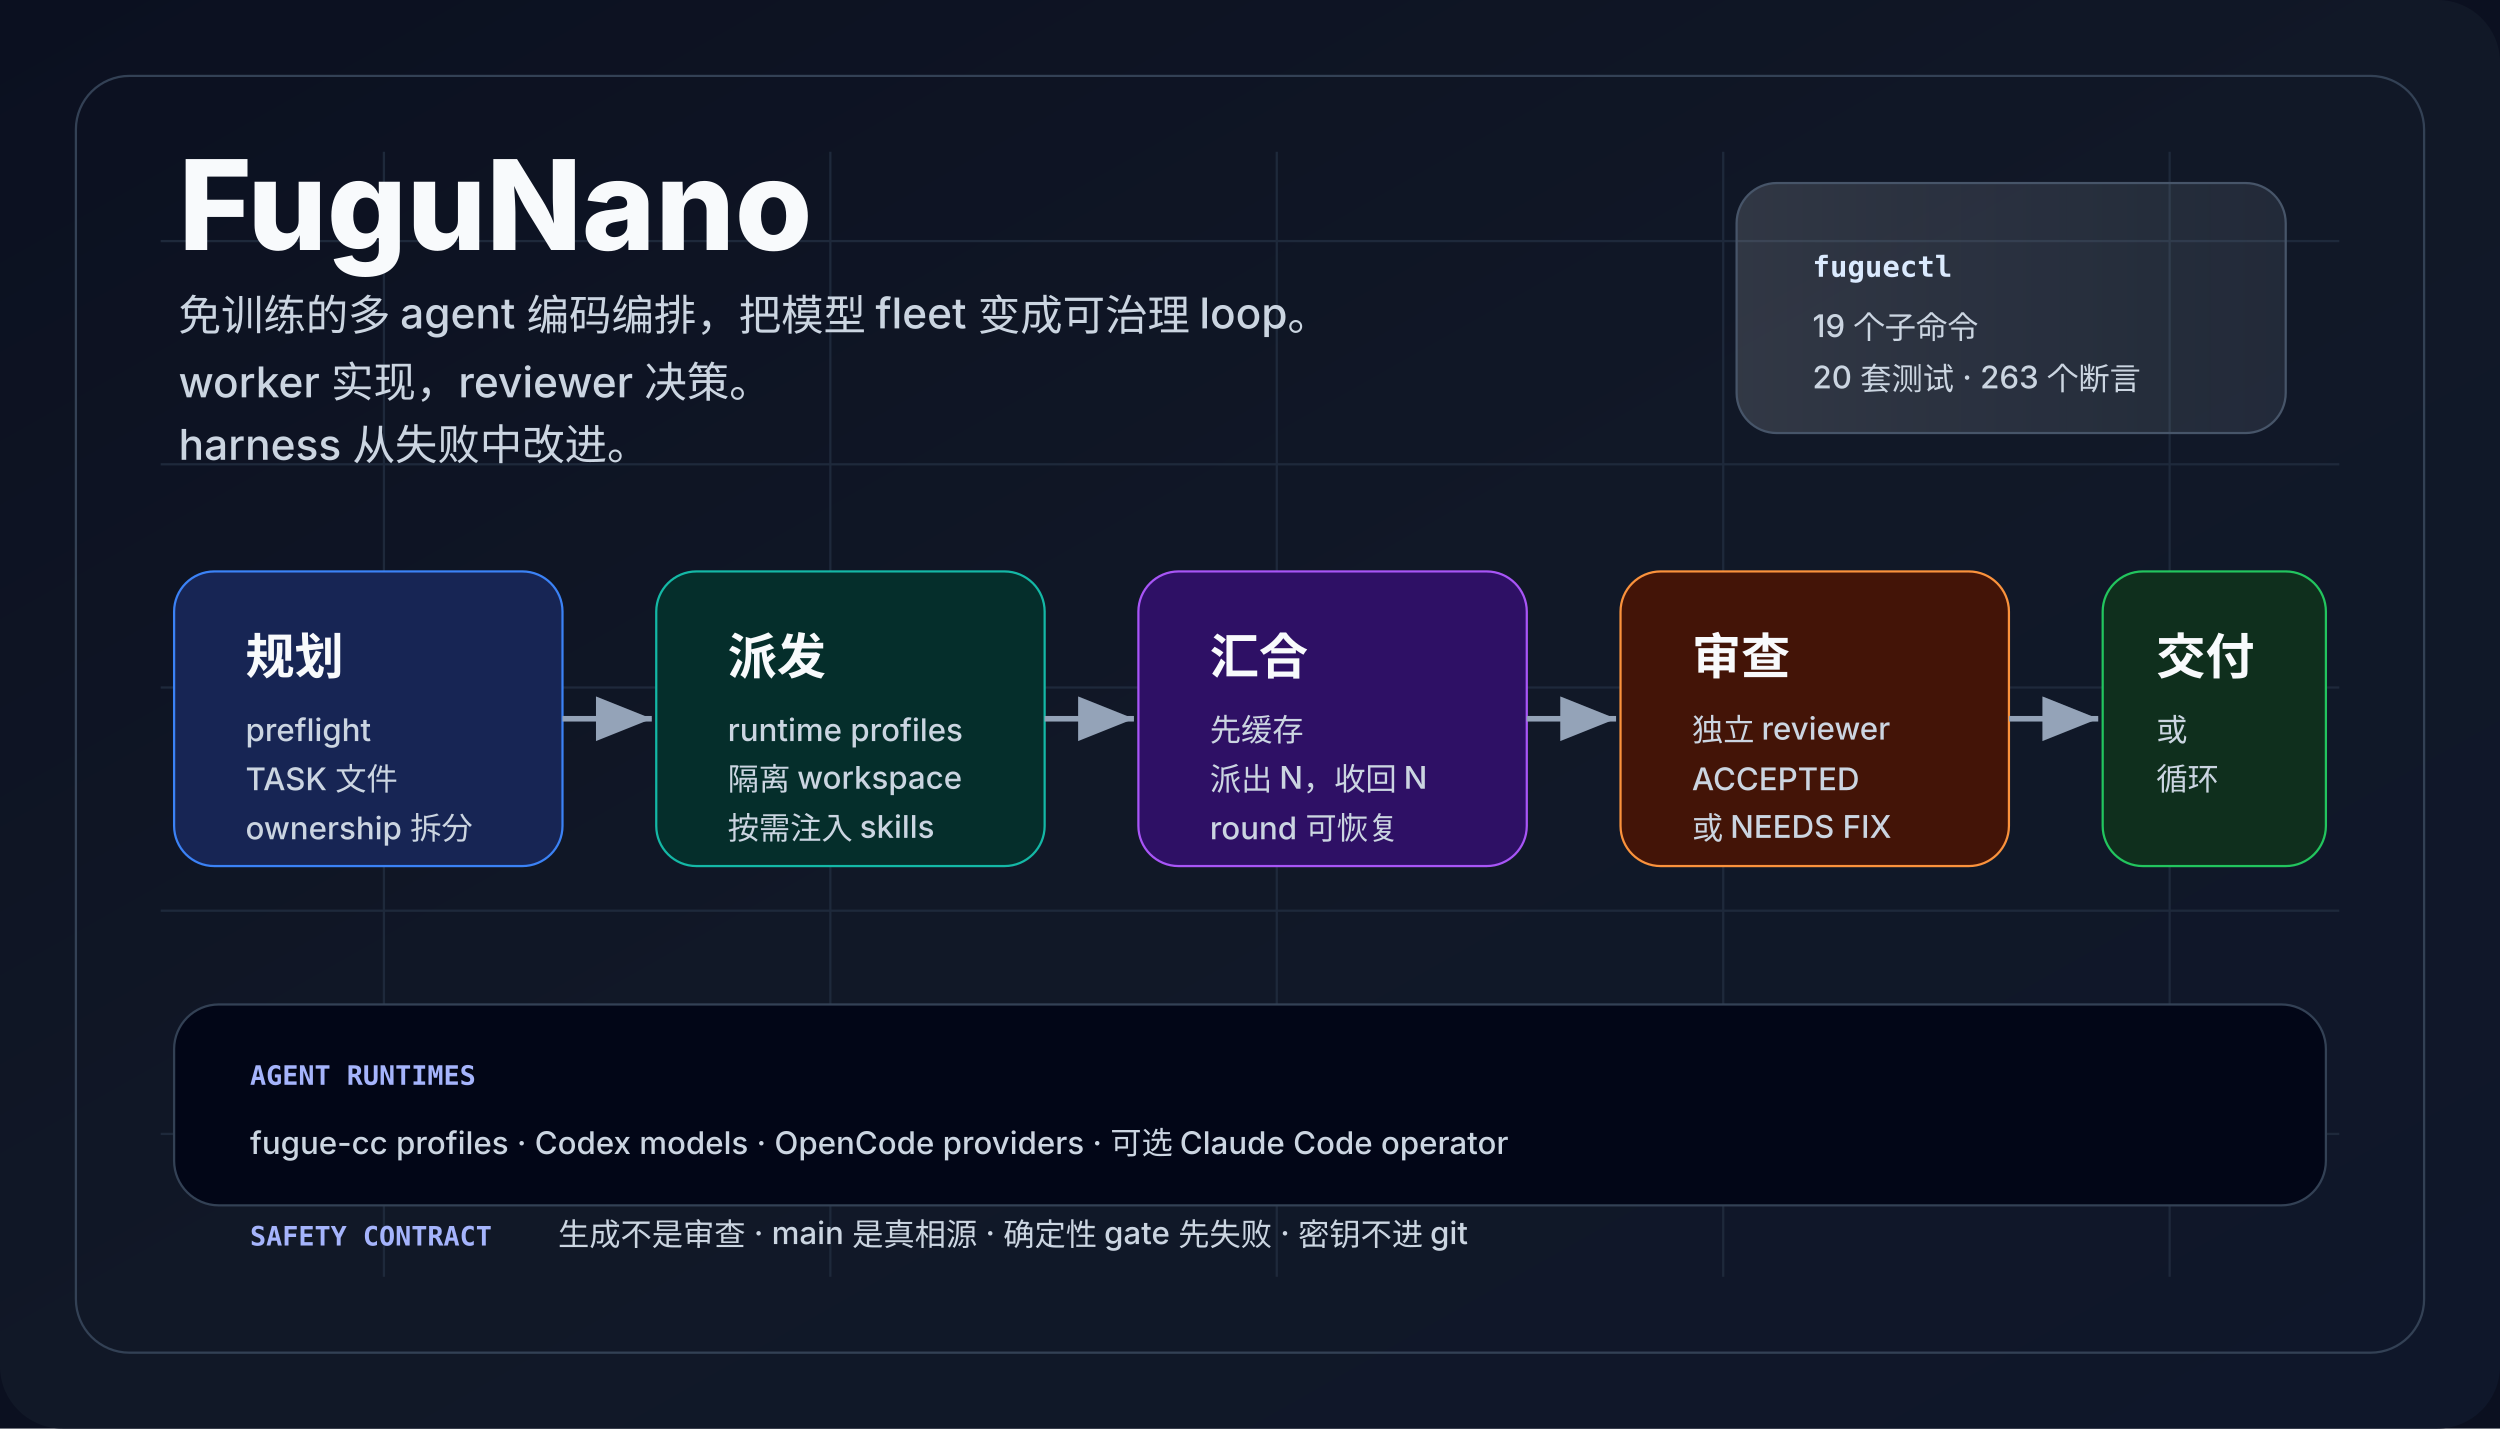
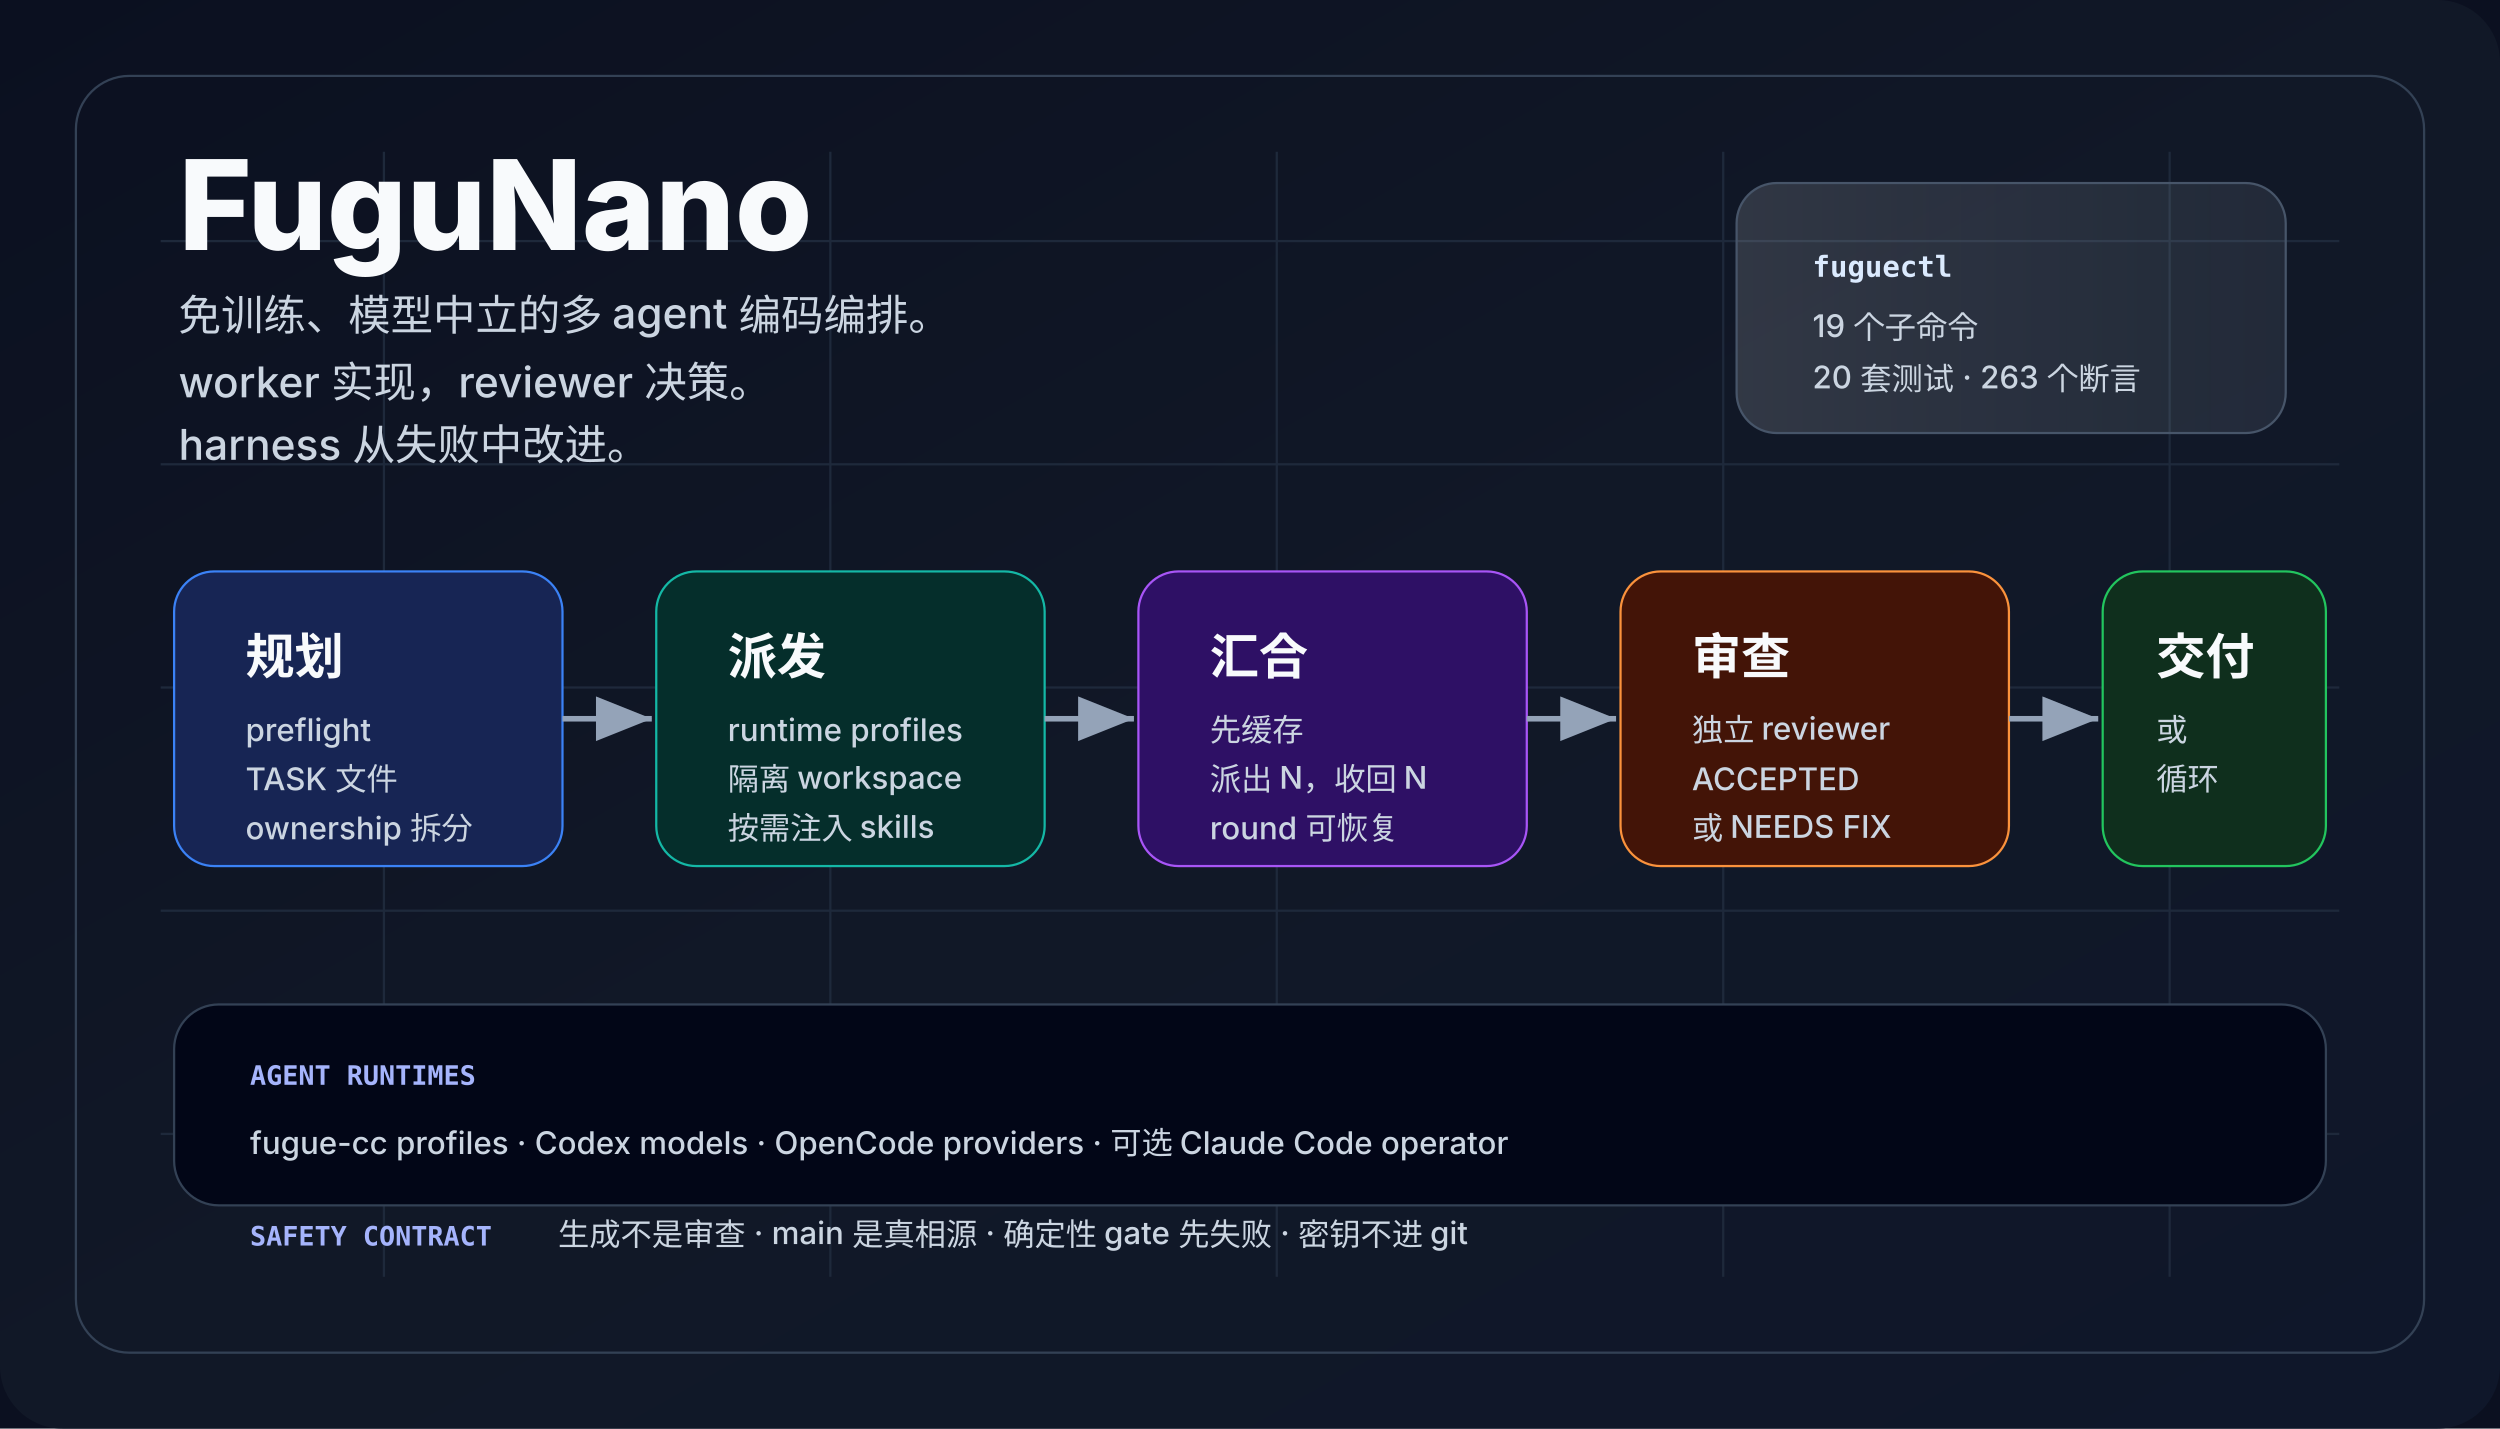
<svg xmlns="http://www.w3.org/2000/svg" viewBox="0 0 1120 640" role="img" aria-labelledby="title desc">
  <defs>
    <linearGradient id="bg" x1="0" x2="1" y1="0" y2="1">
      <stop offset="0" stop-color="#0b1020" />
      <stop offset="0.5" stop-color="#111827" />
      <stop offset="1" stop-color="#0f172a" />
    </linearGradient>
    <linearGradient id="panel" x1="0" x2="1">
      <stop offset="0" stop-color="#f8fafc" stop-opacity="0.14" />
      <stop offset="1" stop-color="#e0f2fe" stop-opacity="0.08" />
    </linearGradient>
    <marker id="arrow" markerWidth="12" markerHeight="12" refX="10" refY="4" orient="auto">
      <path d="M0,0 L10,4 L0,8 Z" fill="#94a3b8" />
    </marker>
    <style>
      .title {
        font:
          800 56px -apple-system,
          BlinkMacSystemFont,
          "PingFang SC",
          "Microsoft YaHei",
          "Segoe UI",
          sans-serif;
        fill: #f8fafc;
        letter-spacing: 0;
      }
      .tag {
        font:
          500 19px -apple-system,
          BlinkMacSystemFont,
          "PingFang SC",
          "Microsoft YaHei",
          "Segoe UI",
          sans-serif;
        fill: #cbd5e1;
        letter-spacing: 0;
      }
      .cardTitle {
        font:
          750 22px -apple-system,
          BlinkMacSystemFont,
          "PingFang SC",
          "Microsoft YaHei",
          "Segoe UI",
          sans-serif;
        fill: #f8fafc;
        letter-spacing: 0;
      }
      .cardText {
        font:
          500 14px -apple-system,
          BlinkMacSystemFont,
          "PingFang SC",
          "Microsoft YaHei",
          "Segoe UI",
          sans-serif;
        fill: #cbd5e1;
        letter-spacing: 0;
      }
      .tiny {
        font:
          600 12px ui-monospace,
          SFMono-Regular,
          Menlo,
          Consolas,
          monospace;
        fill: #a5b4fc;
        letter-spacing: 0;
      }
      .chip {
        font:
          700 13px ui-monospace,
          SFMono-Regular,
          Menlo,
          Consolas,
          monospace;
        fill: #dbeafe;
        letter-spacing: 0;
      }
    </style>
  </defs>
  <rect width="1120" height="640" fill="#0b1020" />
  <rect width="1120" height="640" rx="28" fill="url(#bg)" />
  <path d="M72 108 H1048 M72 208 H1048 M72 308 H1048 M72 408 H1048 M72 508 H1048 M172 68 V572 M372 68 V572 M572 68 V572 M772 68 V572 M972 68 V572" stroke="#1e293b" stroke-width="1" />
  <rect x="34" y="34" width="1052" height="572" rx="24" fill="none" stroke="#334155" />
  <text x="80" y="112" class="title">FuguNano</text>
-   <text x="80" y="148" class="tag">
-     免训练的多 agent 编码编排，把模型 fleet 变成可治理 loop。
-   </text>
+   <text x="80" y="148" class="tag">免训练、模型中立的多 agent 编码编排。</text>
  <text x="80" y="178" class="tag">worker 实现，reviewer 决策。</text>
  <text x="80" y="206" class="tag">harness 从失败中改进。</text>
  <rect x="778" y="82" width="246" height="112" rx="18" fill="url(#panel)" stroke="#475569" />
  <text x="812" y="124" class="chip">fuguectl</text>
  <text x="812" y="151" class="cardText">19 个子命令</text>
  <text x="812" y="174" class="cardText">20 套测试 · 263 个断言</text>
  <rect x="78" y="256" width="174" height="132" rx="18" fill="#172554" stroke="#3b82f6" />
  <text x="110" y="302" class="cardTitle">规划</text>
  <text x="110" y="332" class="cardText">preflight</text>
  <text x="110" y="354" class="cardText">TASK 文件</text>
  <text x="110" y="376" class="cardText">ownership 拆分</text>
  <rect x="294" y="256" width="174" height="132" rx="18" fill="#052e2b" stroke="#14b8a6" />
  <text x="326" y="302" class="cardTitle">派发</text>
  <text x="326" y="332" class="cardText">runtime profiles</text>
  <text x="326" y="354" class="cardText">隔离 workspace</text>
  <text x="326" y="376" class="cardText">按需注入 skills</text>
  <rect x="510" y="256" width="174" height="132" rx="18" fill="#2e1065" stroke="#a855f7" />
  <text x="542" y="302" class="cardTitle">汇合</text>
  <text x="542" y="332" class="cardText">先缓存</text>
  <text x="542" y="354" class="cardText">派出 N，收回 N</text>
  <text x="542" y="376" class="cardText">round 可恢复</text>
  <rect x="726" y="256" width="174" height="132" rx="18" fill="#431407" stroke="#fb923c" />
  <text x="758" y="302" class="cardTitle">审查</text>
  <text x="758" y="332" class="cardText">独立 reviewer</text>
  <text x="758" y="354" class="cardText">ACCEPTED</text>
  <text x="758" y="376" class="cardText">或 NEEDS FIX</text>
  <rect x="942" y="256" width="100" height="132" rx="18" fill="#0f2f1d" stroke="#22c55e" />
  <text x="966" y="302" class="cardTitle">交付</text>
  <text x="966" y="332" class="cardText">或</text>
  <text x="966" y="354" class="cardText">循环</text>
  <line x1="252" y1="322" x2="292" y2="322" stroke="#94a3b8" stroke-width="2.5" marker-end="url(#arrow)" />
  <line x1="468" y1="322" x2="508" y2="322" stroke="#94a3b8" stroke-width="2.5" marker-end="url(#arrow)" />
  <line x1="684" y1="322" x2="724" y2="322" stroke="#94a3b8" stroke-width="2.5" marker-end="url(#arrow)" />
  <line x1="900" y1="322" x2="940" y2="322" stroke="#94a3b8" stroke-width="2.5" marker-end="url(#arrow)" />
  <rect x="78" y="450" width="964" height="90" rx="20" fill="#020617" stroke="#334155" />
  <text x="112" y="486" class="tiny">AGENT RUNTIMES</text>
  <text x="112" y="517" class="cardText">
    fugue-cc profiles · Codex models · OpenCode providers · 可选 Claude Code
    operator
  </text>
  <text x="112" y="558" class="tiny">SAFETY CONTRACT</text>
  <text x="250" y="558" class="cardText">
    生成不是审查 · main 是真相源 · 确定性 gate 先失败 · 密钥不进 git
  </text>
</svg>
